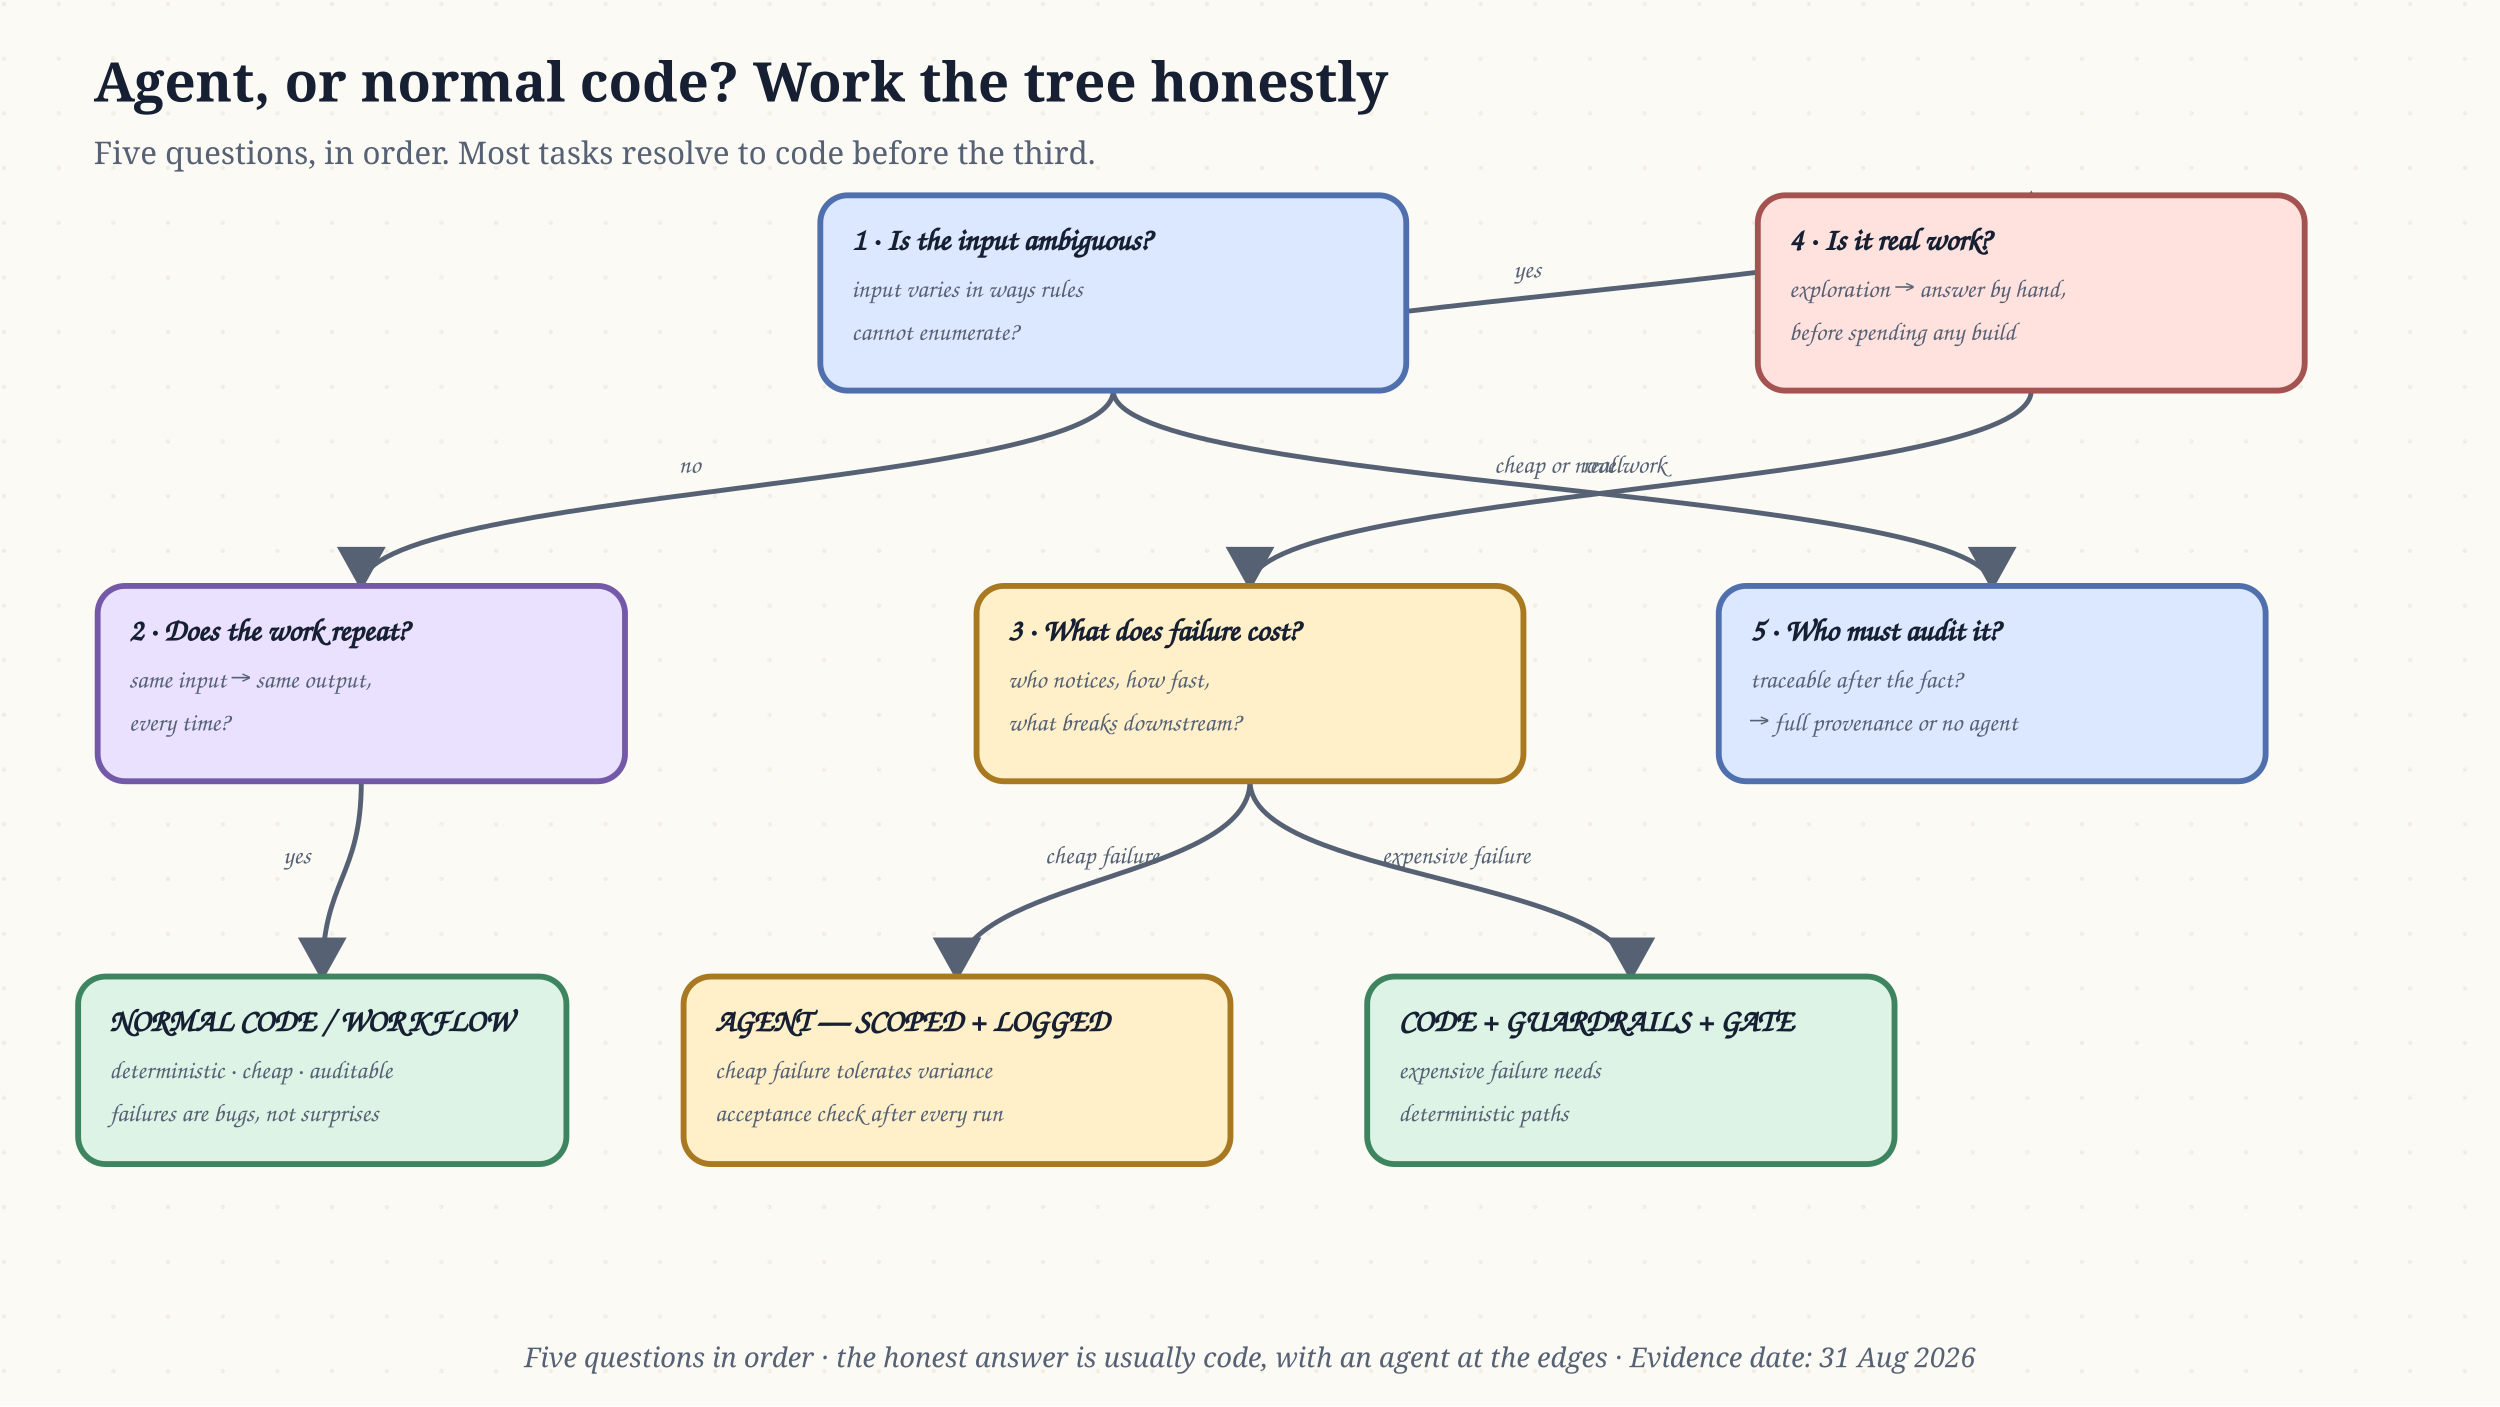
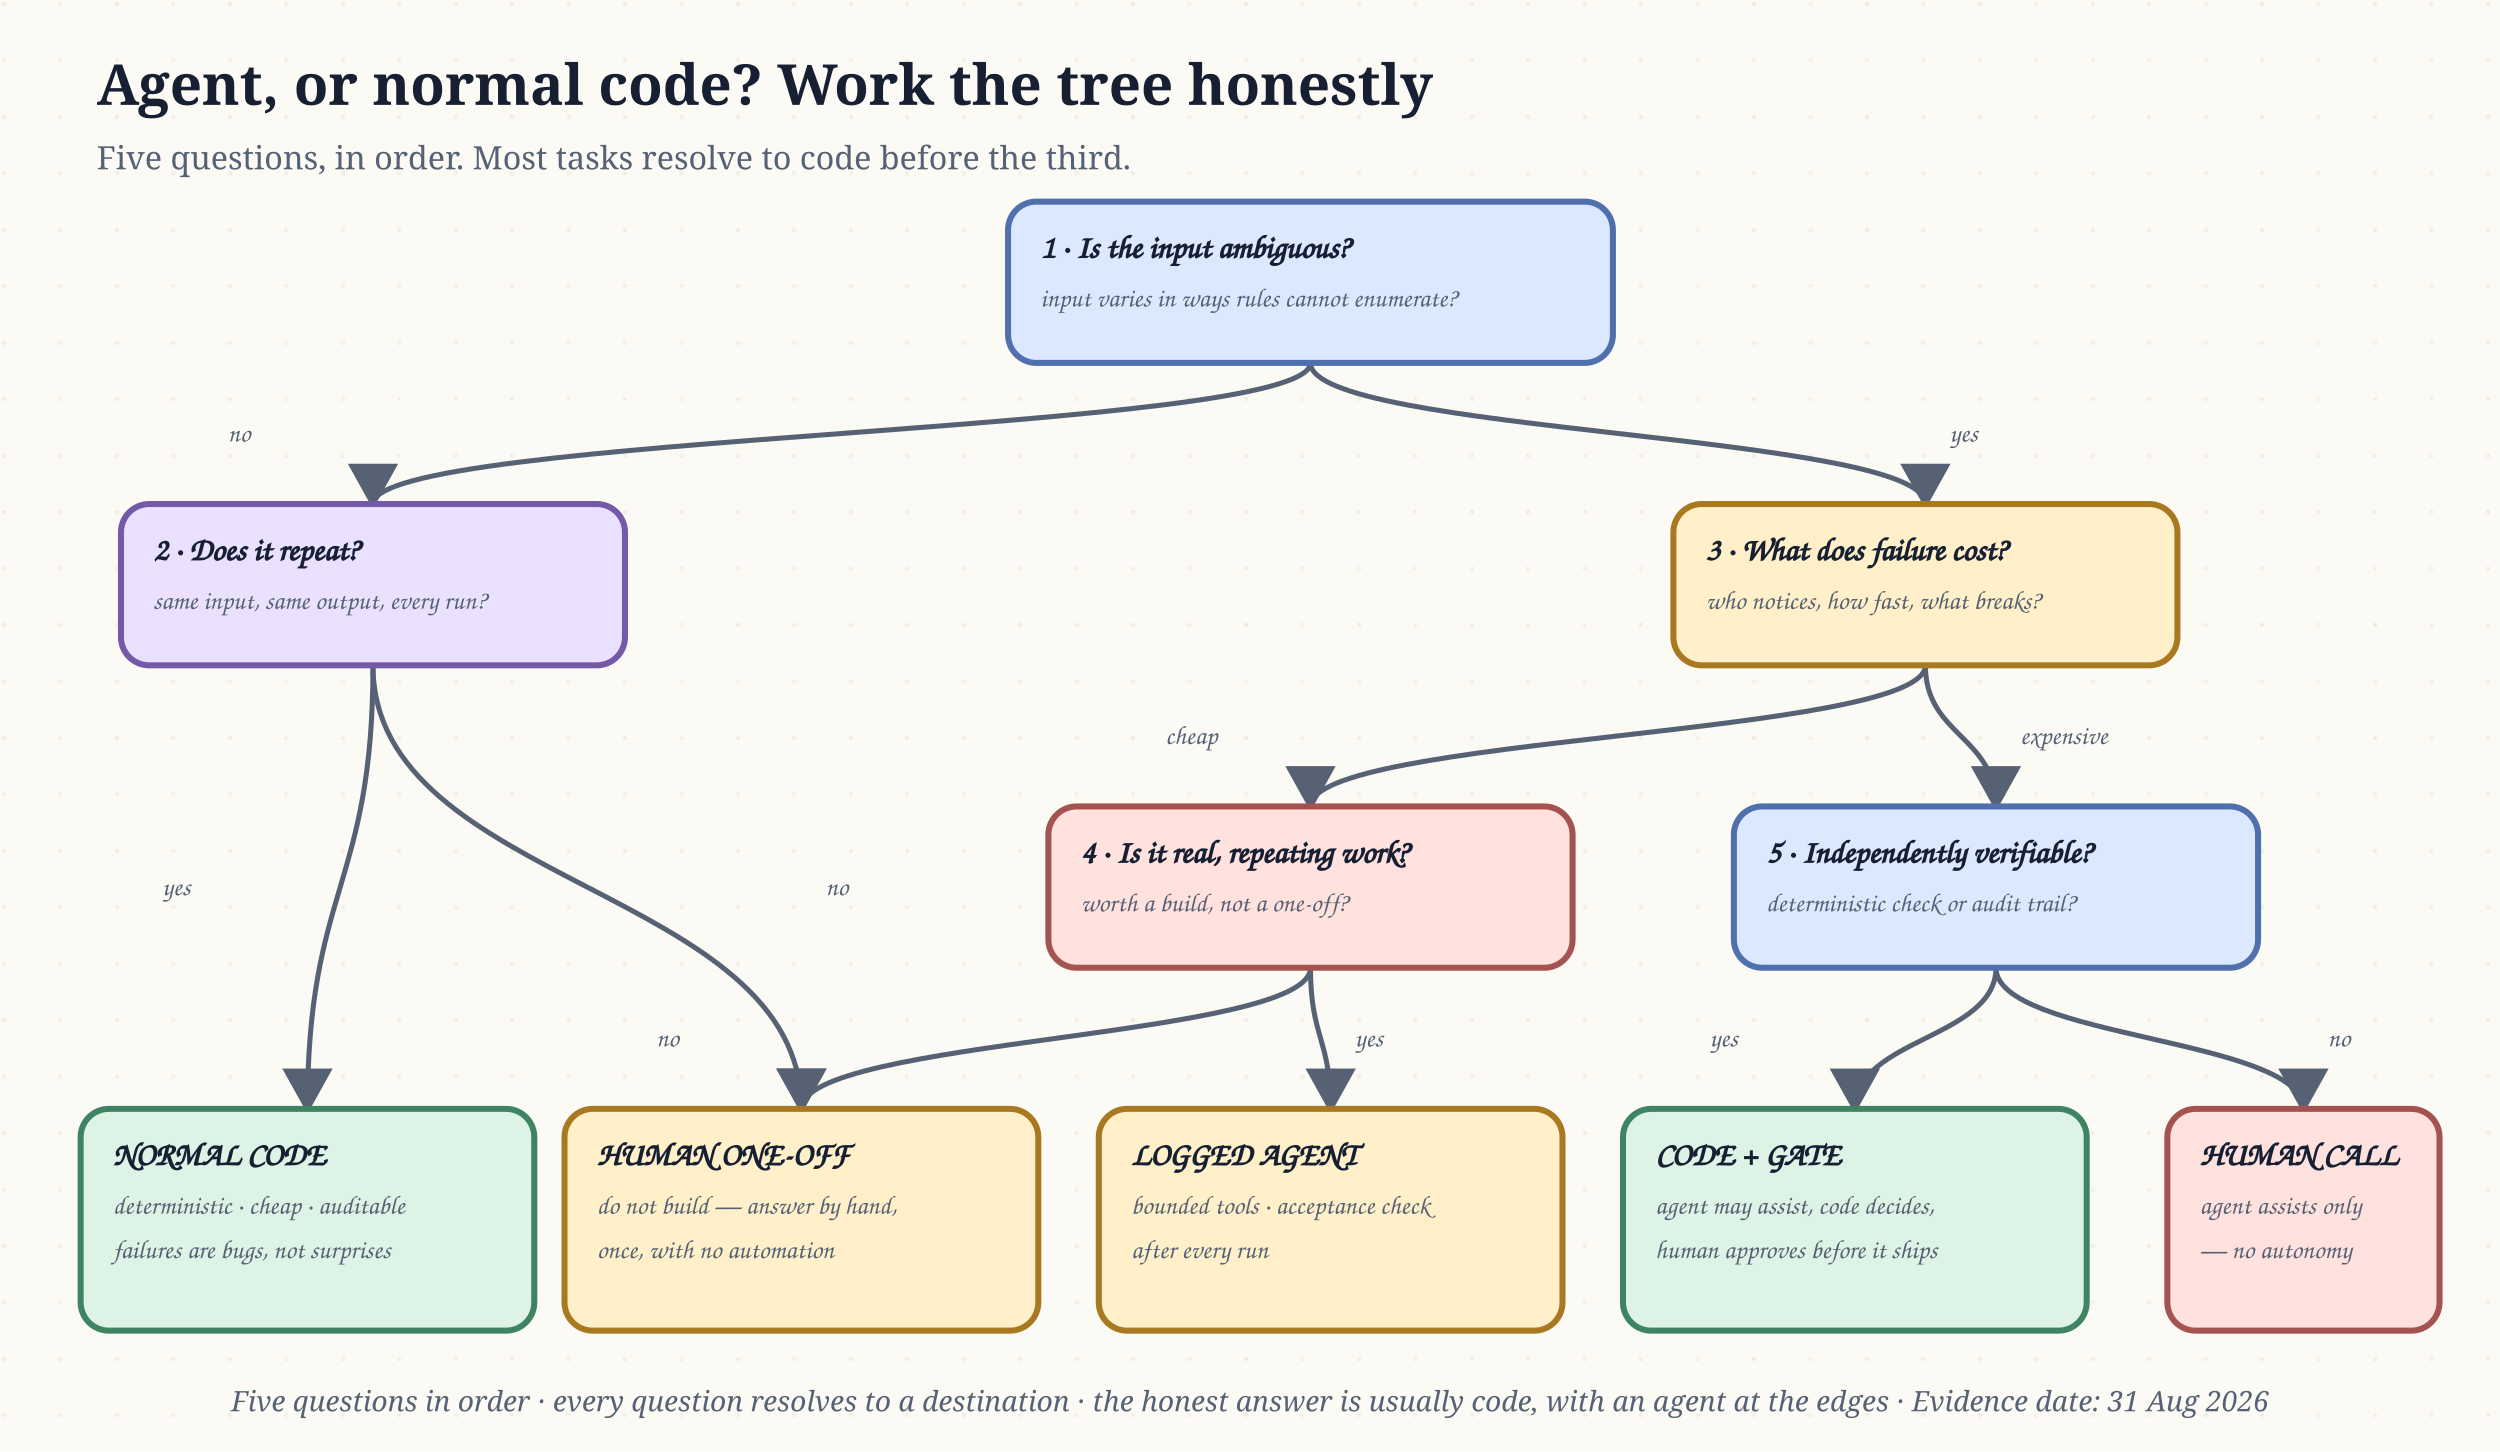
- <svg xmlns="http://www.w3.org/2000/svg" viewBox="0 0 1280 720" role="img" aria-labelledby="t d">
+ <svg xmlns="http://www.w3.org/2000/svg" viewBox="0 0 1240 720" role="img" aria-labelledby="t d">
  <defs>
    <pattern id="dots" width="28" height="28" patternUnits="userSpaceOnUse">
      <circle cx="2" cy="2" r="1.1" fill="#e7e2d5" />
    </pattern>
    <marker id="arrowEnd" markerWidth="10" markerHeight="10" refX="8" refY="5" orient="auto">
      <path d="M 0 0 L 9 5 L 0 10 z" fill="#566174" />
    </marker>
  </defs>
-   <rect width="1280" height="720" fill="#fbfaf5" />
-   <rect width="1280" height="720" fill="url(#dots)" opacity=".6" />
+   <rect width="1240" height="720" fill="#fbfaf5" />
+   <rect width="1240" height="720" fill="url(#dots)" opacity=".6" />
  <text x="48" y="52" font-size="28" font-weight="700" fill="#172033" font-family="Georgia, serif">Agent, or normal code? Work the tree honestly</text>
  <text x="48" y="84" font-size="16" fill="#566174" font-family="Georgia, serif">Five questions, in order. Most tasks resolve to code before the third.</text>
-   <path d="M 570 200 C 570 250, 185 250, 185 300" fill="none" stroke="#566174" stroke-width="2.5" marker-end="url(#arrowEnd)" />
-   <text x="347.5" y="242" font-size="13" fill="#566174" font-family="Comic Sans MS, cursive">no</text>
-   <path d="M 570 200 C 570 150, 1040 150, 1040 100" fill="none" stroke="#566174" stroke-width="2.5" marker-end="url(#arrowEnd)" />
-   <text x="775" y="142" font-size="13" fill="#566174" font-family="Comic Sans MS, cursive">yes</text>
-   <path d="M 1040 200 C 1040 250, 640 250, 640 300" fill="none" stroke="#566174" stroke-width="2.5" marker-end="url(#arrowEnd)" />
-   <text x="810" y="242" font-size="13" fill="#566174" font-family="Comic Sans MS, cursive">real work</text>
-   <path d="M 570 200 C 570 250, 1020 250, 1020 300" fill="none" stroke="#566174" stroke-width="2.5" marker-end="url(#arrowEnd)" />
-   <text x="765" y="242" font-size="13" fill="#566174" font-family="Comic Sans MS, cursive">cheap or novel</text>
-   <path d="M 185 400 C 185 450, 165 450, 165 500" fill="none" stroke="#566174" stroke-width="2.5" marker-end="url(#arrowEnd)" />
-   <text x="145" y="442" font-size="13" fill="#566174" font-family="Comic Sans MS, cursive">yes</text>
-   <path d="M 640 400 C 640 450, 490 450, 490 500" fill="none" stroke="#566174" stroke-width="2.5" marker-end="url(#arrowEnd)" />
-   <text x="535" y="442" font-size="13" fill="#566174" font-family="Comic Sans MS, cursive">cheap failure</text>
-   <path d="M 640 400 C 640 450, 835 450, 835 500" fill="none" stroke="#566174" stroke-width="2.5" marker-end="url(#arrowEnd)" />
-   <text x="707.5" y="442" font-size="13" fill="#566174" font-family="Comic Sans MS, cursive">expensive failure</text>
-   <rect x="420" y="100" width="300" height="100" rx="14" fill="#dce8ff" stroke="#4f6fad" stroke-width="3" />
-   <text x="436" y="128" font-size="16" font-weight="700" fill="#172033" font-family="Comic Sans MS, cursive">1 · Is the input ambiguous?</text>
-   <text x="436" y="152" font-size="13" fill="#566174" font-family="Comic Sans MS, cursive">input varies in ways rules</text>
-   <text x="436" y="174" font-size="13" fill="#566174" font-family="Comic Sans MS, cursive">cannot enumerate?</text>
-   <rect x="900" y="100" width="280" height="100" rx="14" fill="#ffe1de" stroke="#a45350" stroke-width="3" />
-   <text x="916" y="128" font-size="16" font-weight="700" fill="#172033" font-family="Comic Sans MS, cursive">4 · Is it real work?</text>
-   <text x="916" y="152" font-size="13" fill="#566174" font-family="Comic Sans MS, cursive">exploration → answer by hand,</text>
-   <text x="916" y="174" font-size="13" fill="#566174" font-family="Comic Sans MS, cursive">before spending any build</text>
-   <rect x="50" y="300" width="270" height="100" rx="14" fill="#e9e1ff" stroke="#7459a8" stroke-width="3" />
-   <text x="66" y="328" font-size="16" font-weight="700" fill="#172033" font-family="Comic Sans MS, cursive">2 · Does the work repeat?</text>
-   <text x="66" y="352" font-size="13" fill="#566174" font-family="Comic Sans MS, cursive">same input → same output,</text>
-   <text x="66" y="374" font-size="13" fill="#566174" font-family="Comic Sans MS, cursive">every time?</text>
-   <rect x="500" y="300" width="280" height="100" rx="14" fill="#fff0c9" stroke="#a97921" stroke-width="3" />
-   <text x="516" y="328" font-size="16" font-weight="700" fill="#172033" font-family="Comic Sans MS, cursive">3 · What does failure cost?</text>
-   <text x="516" y="352" font-size="13" fill="#566174" font-family="Comic Sans MS, cursive">who notices, how fast,</text>
-   <text x="516" y="374" font-size="13" fill="#566174" font-family="Comic Sans MS, cursive">what breaks downstream?</text>
-   <rect x="880" y="300" width="280" height="100" rx="14" fill="#dce8ff" stroke="#4f6fad" stroke-width="3" />
-   <text x="896" y="328" font-size="16" font-weight="700" fill="#172033" font-family="Comic Sans MS, cursive">5 · Who must audit it?</text>
-   <text x="896" y="352" font-size="13" fill="#566174" font-family="Comic Sans MS, cursive">traceable after the fact?</text>
-   <text x="896" y="374" font-size="13" fill="#566174" font-family="Comic Sans MS, cursive">→ full provenance or no agent</text>
-   <rect x="40" y="500" width="250" height="96" rx="14" fill="#dcf3e5" stroke="#3f8460" stroke-width="3" />
-   <text x="56" y="528" font-size="16" font-weight="700" fill="#172033" font-family="Comic Sans MS, cursive">NORMAL CODE / WORKFLOW</text>
-   <text x="56" y="552" font-size="13" fill="#566174" font-family="Comic Sans MS, cursive">deterministic · cheap · auditable</text>
-   <text x="56" y="574" font-size="13" fill="#566174" font-family="Comic Sans MS, cursive">failures are bugs, not surprises</text>
-   <rect x="350" y="500" width="280" height="96" rx="14" fill="#fff0c9" stroke="#a97921" stroke-width="3" />
-   <text x="366" y="528" font-size="16" font-weight="700" fill="#172033" font-family="Comic Sans MS, cursive">AGENT — SCOPED + LOGGED</text>
-   <text x="366" y="552" font-size="13" fill="#566174" font-family="Comic Sans MS, cursive">cheap failure tolerates variance</text>
-   <text x="366" y="574" font-size="13" fill="#566174" font-family="Comic Sans MS, cursive">acceptance check after every run</text>
-   <rect x="700" y="500" width="270" height="96" rx="14" fill="#dcf3e5" stroke="#3f8460" stroke-width="3" />
-   <text x="716" y="528" font-size="16" font-weight="700" fill="#172033" font-family="Comic Sans MS, cursive">CODE + GUARDRAILS + GATE</text>
-   <text x="716" y="552" font-size="13" fill="#566174" font-family="Comic Sans MS, cursive">expensive failure needs</text>
-   <text x="716" y="574" font-size="13" fill="#566174" font-family="Comic Sans MS, cursive">deterministic paths</text>
-   <text x="640" y="700" text-anchor="middle" font-size="14" font-style="italic" fill="#566174" font-family="Georgia, serif">Five questions in order · the honest answer is usually code, with an agent at the edges · Evidence date: 31 Aug 2026</text>
+   <path d="M 650 180 C 650 215, 185 215, 185 250" fill="none" stroke="#566174" stroke-width="2.5" marker-end="url(#arrowEnd)" />
+   <text x="113" y="219" font-size="13" fill="#566174" font-family="Comic Sans MS, cursive">no</text>
+   <path d="M 650 180 C 650 215, 955 215, 955 250" fill="none" stroke="#566174" stroke-width="2.5" marker-end="url(#arrowEnd)" />
+   <text x="967" y="219" font-size="13" fill="#566174" font-family="Comic Sans MS, cursive">yes</text>
+   <path d="M 185 330 C 185 440, 152.5 440, 152.5 550" fill="none" stroke="#566174" stroke-width="2.5" marker-end="url(#arrowEnd)" />
+   <text x="80.5" y="444" font-size="13" fill="#566174" font-family="Comic Sans MS, cursive">yes</text>
+   <path d="M 185 330 C 185 440, 397.5 440, 397.5 550" fill="none" stroke="#566174" stroke-width="2.5" marker-end="url(#arrowEnd)" />
+   <text x="409.5" y="444" font-size="13" fill="#566174" font-family="Comic Sans MS, cursive">no</text>
+   <path d="M 955 330 C 955 365, 650 365, 650 400" fill="none" stroke="#566174" stroke-width="2.5" marker-end="url(#arrowEnd)" />
+   <text x="578" y="369" font-size="13" fill="#566174" font-family="Comic Sans MS, cursive">cheap</text>
+   <path d="M 955 330 C 955 365, 990 365, 990 400" fill="none" stroke="#566174" stroke-width="2.5" marker-end="url(#arrowEnd)" />
+   <text x="1002" y="369" font-size="13" fill="#566174" font-family="Comic Sans MS, cursive">expensive</text>
+   <path d="M 650 480 C 650 515, 660 515, 660 550" fill="none" stroke="#566174" stroke-width="2.5" marker-end="url(#arrowEnd)" />
+   <text x="672" y="519" font-size="13" fill="#566174" font-family="Comic Sans MS, cursive">yes</text>
+   <path d="M 650 480 C 650 515, 397.5 515, 397.5 550" fill="none" stroke="#566174" stroke-width="2.5" marker-end="url(#arrowEnd)" />
+   <text x="325.5" y="519" font-size="13" fill="#566174" font-family="Comic Sans MS, cursive">no</text>
+   <path d="M 990 480 C 990 515, 920 515, 920 550" fill="none" stroke="#566174" stroke-width="2.5" marker-end="url(#arrowEnd)" />
+   <text x="848" y="519" font-size="13" fill="#566174" font-family="Comic Sans MS, cursive">yes</text>
+   <path d="M 990 480 C 990 515, 1142.5 515, 1142.5 550" fill="none" stroke="#566174" stroke-width="2.5" marker-end="url(#arrowEnd)" />
+   <text x="1154.5" y="519" font-size="13" fill="#566174" font-family="Comic Sans MS, cursive">no</text>
+   <rect x="500" y="100" width="300" height="80" rx="14" fill="#dce8ff" stroke="#4f6fad" stroke-width="3" />
+   <text x="516" y="128" font-size="16" font-weight="700" fill="#172033" font-family="Comic Sans MS, cursive">1 · Is the input ambiguous?</text>
+   <text x="516" y="152" font-size="13" fill="#566174" font-family="Comic Sans MS, cursive">input varies in ways rules cannot enumerate?</text>
+   <rect x="60" y="250" width="250" height="80" rx="14" fill="#e9e1ff" stroke="#7459a8" stroke-width="3" />
+   <text x="76" y="278" font-size="16" font-weight="700" fill="#172033" font-family="Comic Sans MS, cursive">2 · Does it repeat?</text>
+   <text x="76" y="302" font-size="13" fill="#566174" font-family="Comic Sans MS, cursive">same input, same output, every run?</text>
+   <rect x="830" y="250" width="250" height="80" rx="14" fill="#fff0c9" stroke="#a97921" stroke-width="3" />
+   <text x="846" y="278" font-size="16" font-weight="700" fill="#172033" font-family="Comic Sans MS, cursive">3 · What does failure cost?</text>
+   <text x="846" y="302" font-size="13" fill="#566174" font-family="Comic Sans MS, cursive">who notices, how fast, what breaks?</text>
+   <rect x="520" y="400" width="260" height="80" rx="14" fill="#ffe1de" stroke="#a45350" stroke-width="3" />
+   <text x="536" y="428" font-size="16" font-weight="700" fill="#172033" font-family="Comic Sans MS, cursive">4 · Is it real, repeating work?</text>
+   <text x="536" y="452" font-size="13" fill="#566174" font-family="Comic Sans MS, cursive">worth a build, not a one-off?</text>
+   <rect x="860" y="400" width="260" height="80" rx="14" fill="#dce8ff" stroke="#4f6fad" stroke-width="3" />
+   <text x="876" y="428" font-size="16" font-weight="700" fill="#172033" font-family="Comic Sans MS, cursive">5 · Independently verifiable?</text>
+   <text x="876" y="452" font-size="13" fill="#566174" font-family="Comic Sans MS, cursive">deterministic check or audit trail?</text>
+   <rect x="40" y="550" width="225" height="110" rx="14" fill="#dcf3e5" stroke="#3f8460" stroke-width="3" />
+   <text x="56" y="578" font-size="16" font-weight="700" fill="#172033" font-family="Comic Sans MS, cursive">NORMAL CODE</text>
+   <text x="56" y="602" font-size="13" fill="#566174" font-family="Comic Sans MS, cursive">deterministic · cheap · auditable</text>
+   <text x="56" y="624" font-size="13" fill="#566174" font-family="Comic Sans MS, cursive">failures are bugs, not surprises</text>
+   <rect x="280" y="550" width="235" height="110" rx="14" fill="#fff0c9" stroke="#a97921" stroke-width="3" />
+   <text x="296" y="578" font-size="16" font-weight="700" fill="#172033" font-family="Comic Sans MS, cursive">HUMAN ONE-OFF</text>
+   <text x="296" y="602" font-size="13" fill="#566174" font-family="Comic Sans MS, cursive">do not build — answer by hand,</text>
+   <text x="296" y="624" font-size="13" fill="#566174" font-family="Comic Sans MS, cursive">once, with no automation</text>
+   <rect x="545" y="550" width="230" height="110" rx="14" fill="#fff0c9" stroke="#a97921" stroke-width="3" />
+   <text x="561" y="578" font-size="16" font-weight="700" fill="#172033" font-family="Comic Sans MS, cursive">LOGGED AGENT</text>
+   <text x="561" y="602" font-size="13" fill="#566174" font-family="Comic Sans MS, cursive">bounded tools · acceptance check</text>
+   <text x="561" y="624" font-size="13" fill="#566174" font-family="Comic Sans MS, cursive">after every run</text>
+   <rect x="805" y="550" width="230" height="110" rx="14" fill="#dcf3e5" stroke="#3f8460" stroke-width="3" />
+   <text x="821" y="578" font-size="16" font-weight="700" fill="#172033" font-family="Comic Sans MS, cursive">CODE + GATE</text>
+   <text x="821" y="602" font-size="13" fill="#566174" font-family="Comic Sans MS, cursive">agent may assist, code decides,</text>
+   <text x="821" y="624" font-size="13" fill="#566174" font-family="Comic Sans MS, cursive">human approves before it ships</text>
+   <rect x="1075" y="550" width="135" height="110" rx="14" fill="#ffe1de" stroke="#a45350" stroke-width="3" />
+   <text x="1091" y="578" font-size="16" font-weight="700" fill="#172033" font-family="Comic Sans MS, cursive">HUMAN CALL</text>
+   <text x="1091" y="602" font-size="13" fill="#566174" font-family="Comic Sans MS, cursive">agent assists only</text>
+   <text x="1091" y="624" font-size="13" fill="#566174" font-family="Comic Sans MS, cursive">— no autonomy</text>
+   <text x="620" y="700" text-anchor="middle" font-size="14" font-style="italic" fill="#566174" font-family="Georgia, serif">Five questions in order · every question resolves to a destination · the honest answer is usually code, with an agent at the edges · Evidence date: 31 Aug 2026</text>
</svg>
